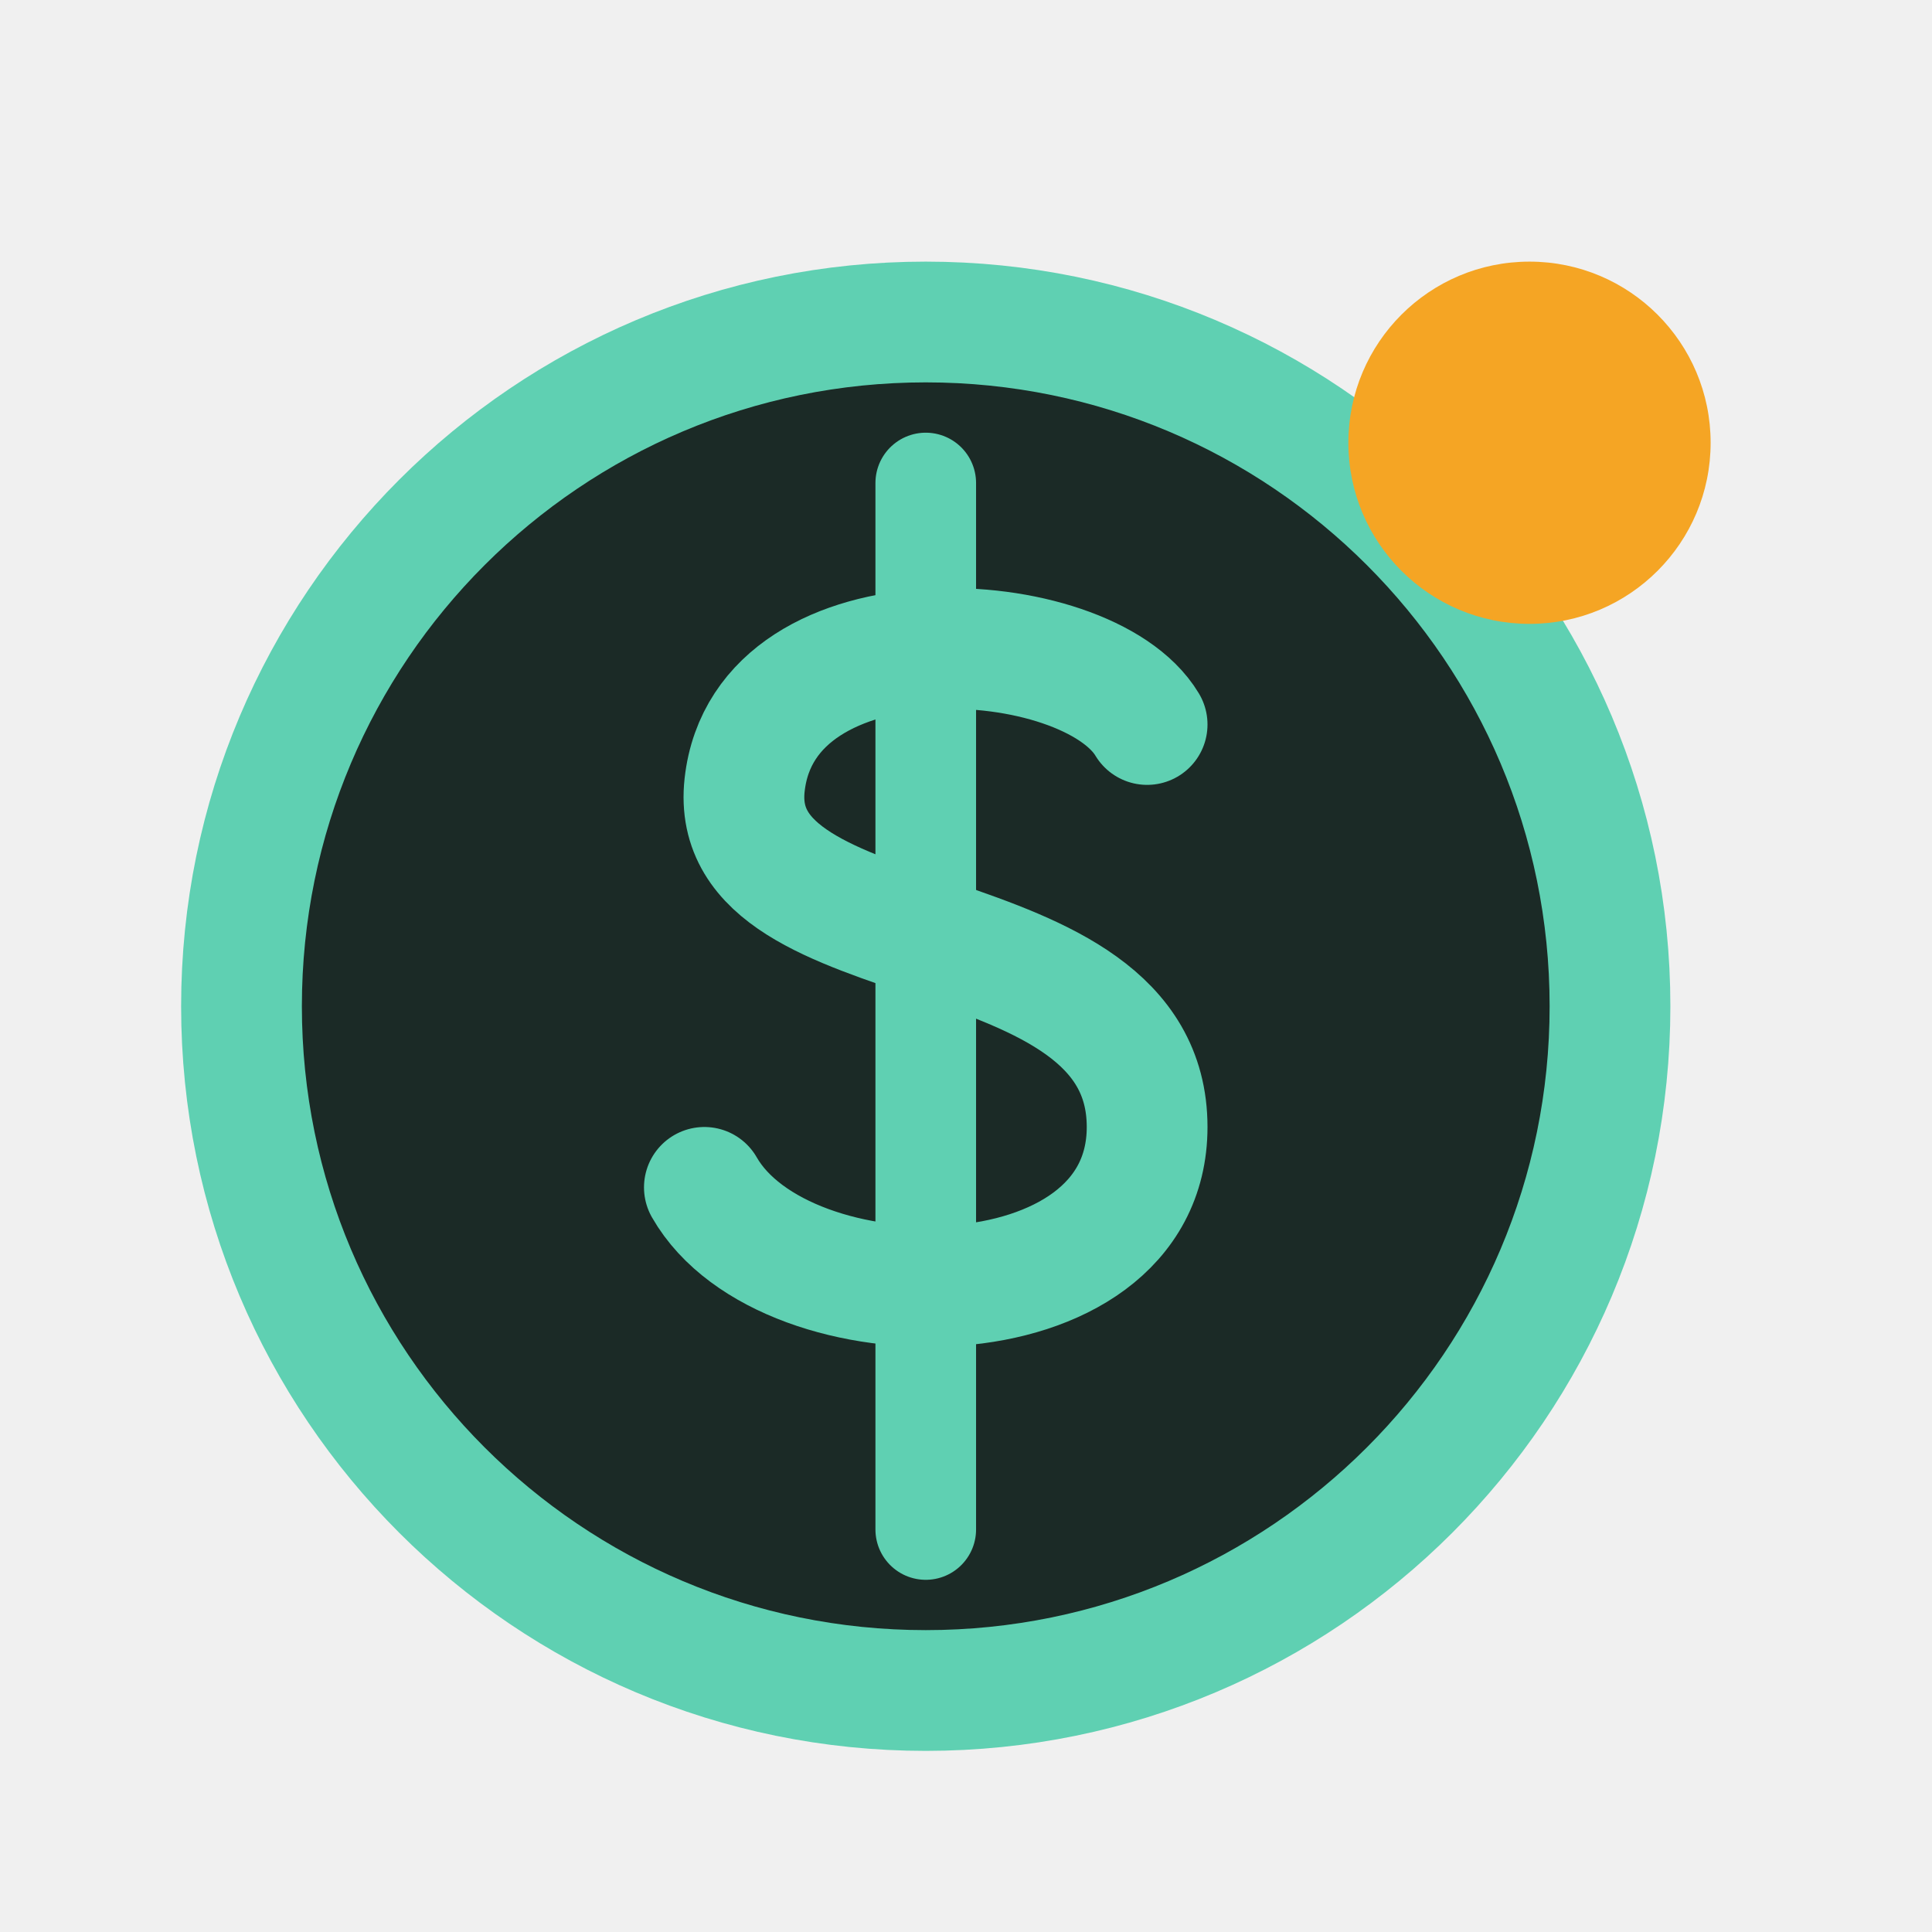
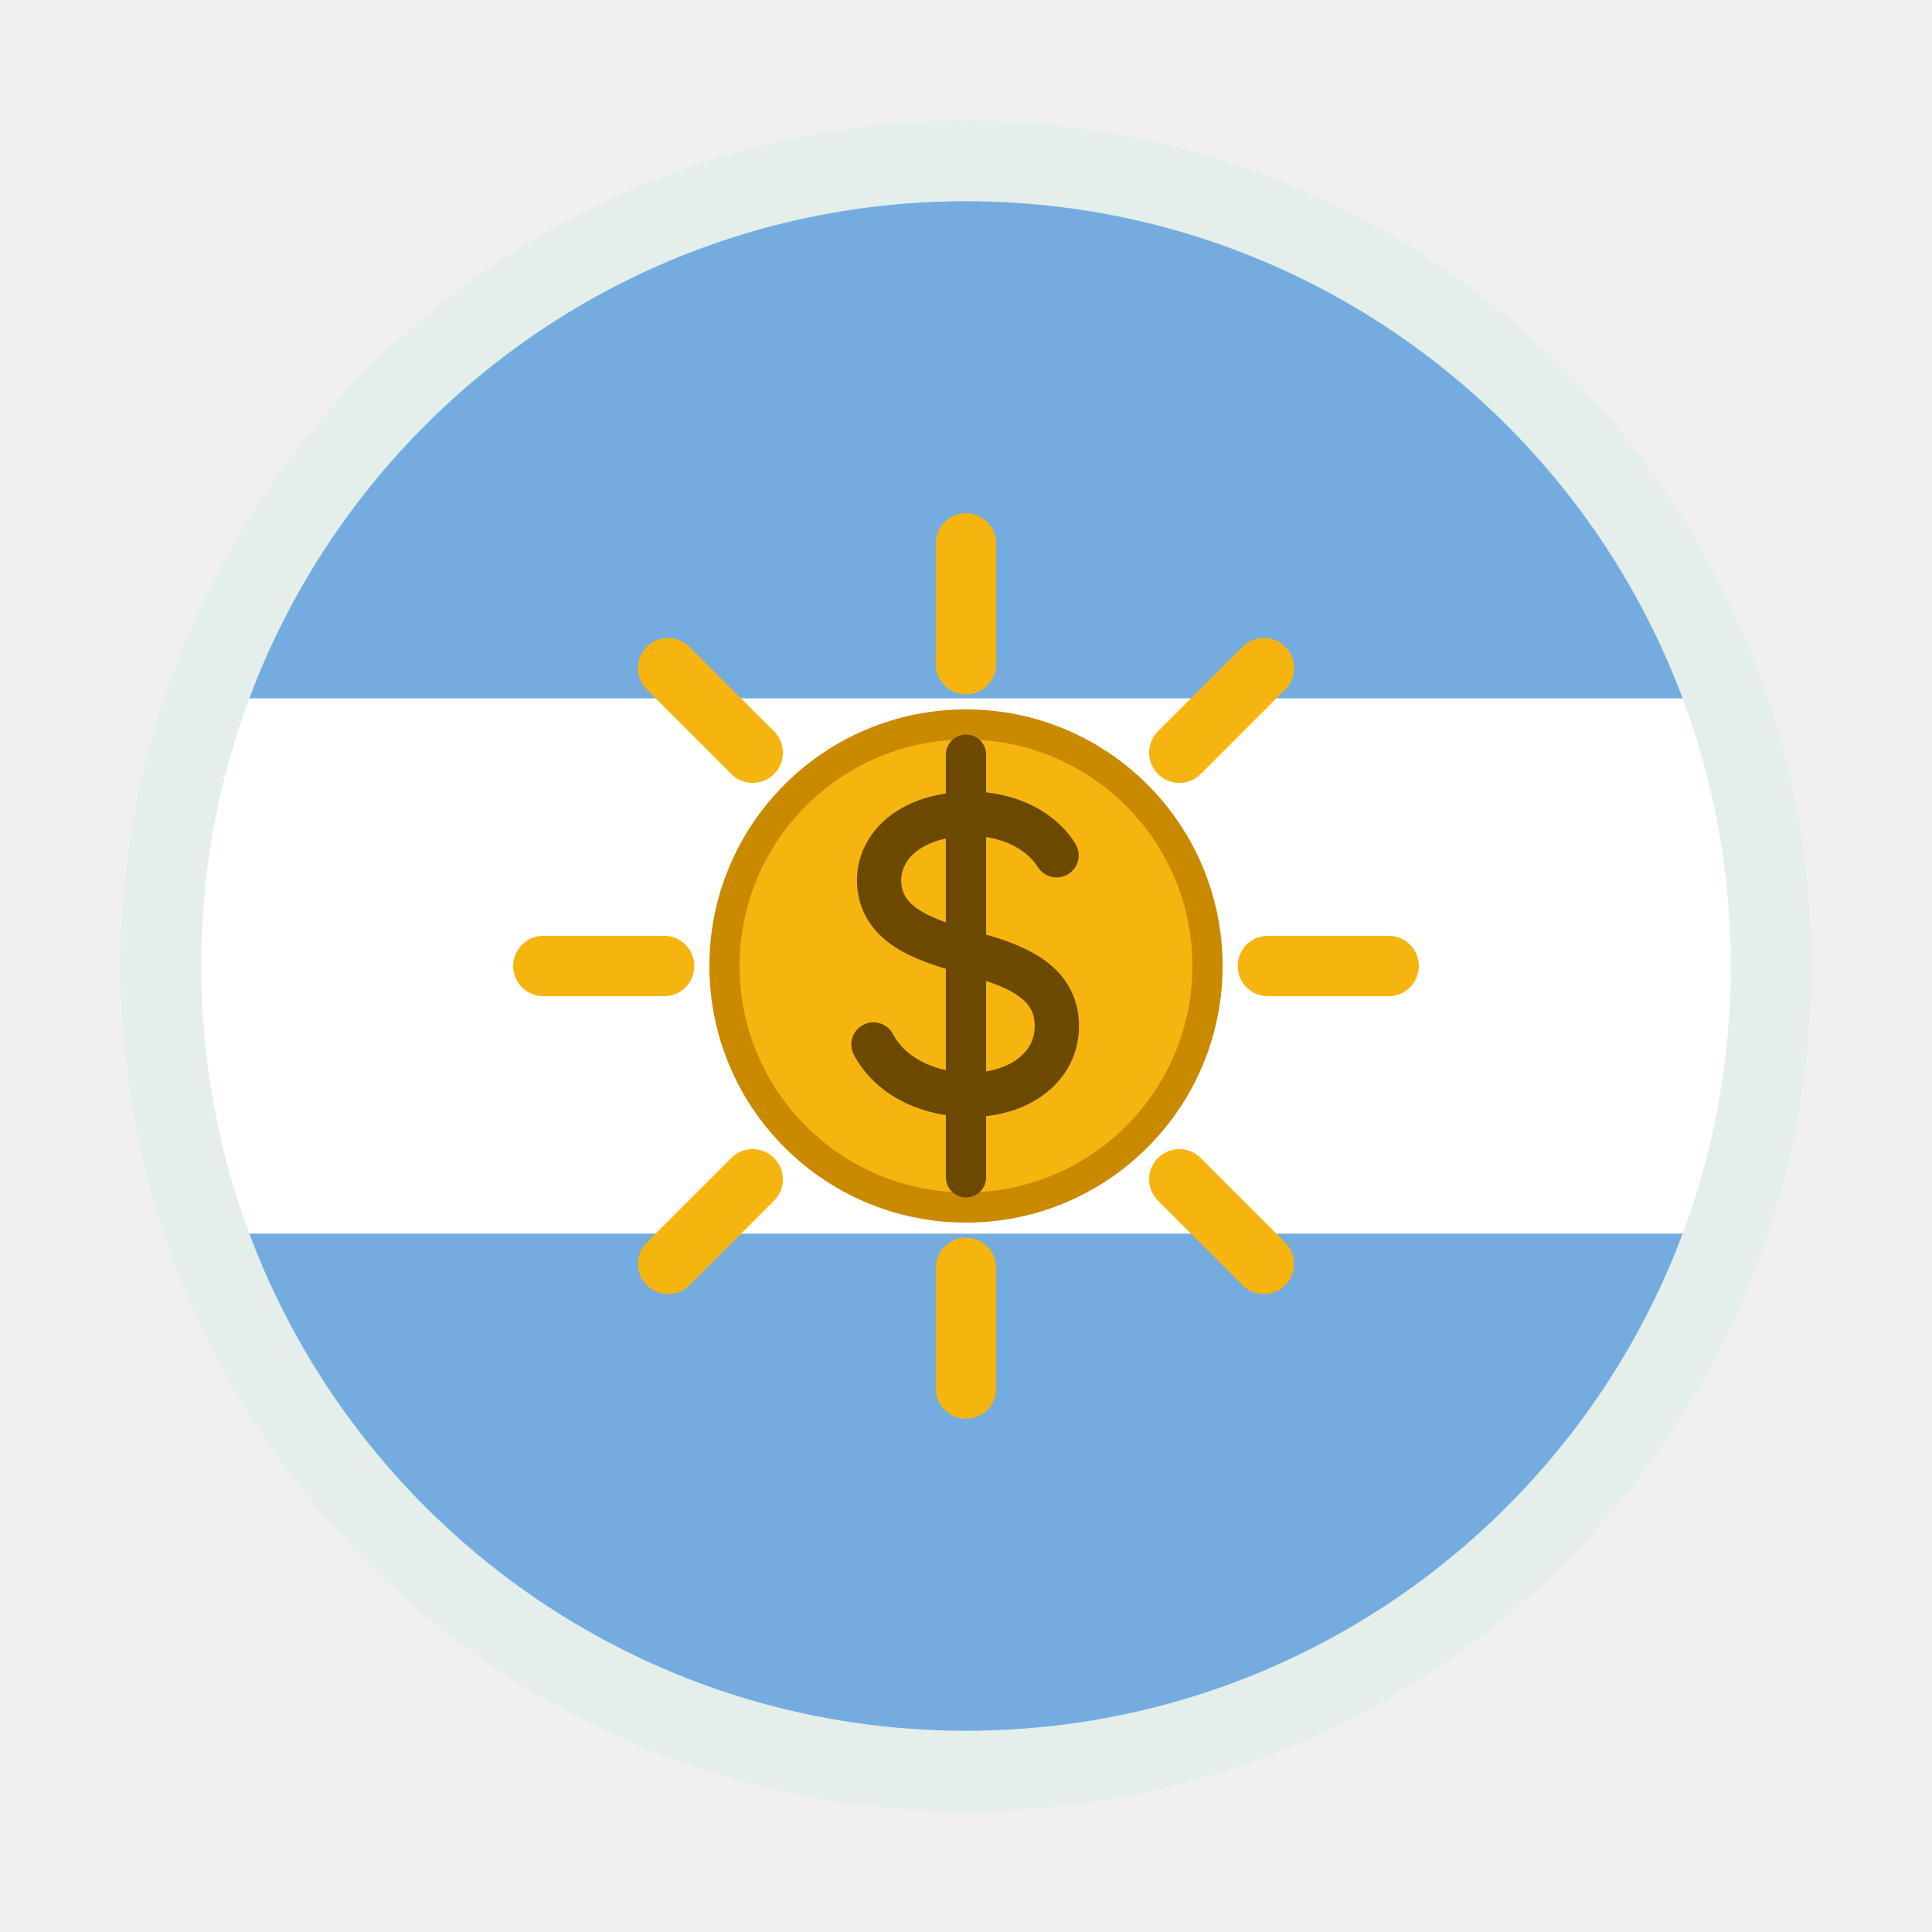
- <svg xmlns="http://www.w3.org/2000/svg" viewBox="0 0 96 96" width="96" height="96" role="img" aria-label="dolar-bot logo">
-   <circle cx="46" cy="50" r="34" fill="#1b2a26" stroke="#5fd0b2" stroke-width="6" />
-   <path d="M57 36 C54 31 38 30 37 39 C36 48 57 45 57 56 C57 66 39 66 35 59" fill="none" stroke="#5fd0b2" stroke-width="6" stroke-linecap="round" />
-   <line x1="46" y1="24" x2="46" y2="76" stroke="#5fd0b2" stroke-width="5" stroke-linecap="round" />
-   <circle cx="76" cy="22" r="9" fill="#f5a524" />
+ <svg xmlns="http://www.w3.org/2000/svg" viewBox="0 0 96 96" width="96" height="96" role="img" aria-label="DOLAR CHE logo">
+   <defs>
+     <clipPath id="c">
+       <circle cx="48" cy="48" r="40" />
+     </clipPath>
+   </defs>
+   <g clip-path="url(#c)">
+     <rect x="0" y="0" width="96" height="96" fill="#ffffff" />
+     <rect x="0" y="8" width="96" height="26.7" fill="#74acdf" />
+     <rect x="0" y="61.3" width="96" height="26.7" fill="#74acdf" />
+   </g>
+   <circle cx="48" cy="48" r="40" fill="none" stroke="#e4eeea" stroke-width="4" />
+   <g stroke="#f6b40e" stroke-width="3" stroke-linecap="round">
+     <line x1="48" y1="27" x2="48" y2="33" />
+     <line x1="48" y1="63" x2="48" y2="69" />
+     <line x1="27" y1="48" x2="33" y2="48" />
+     <line x1="63" y1="48" x2="69" y2="48" />
+     <line x1="33.2" y1="33.2" x2="37.4" y2="37.4" />
+     <line x1="58.6" y1="58.6" x2="62.8" y2="62.8" />
+     <line x1="62.8" y1="33.2" x2="58.6" y2="37.4" />
+     <line x1="37.4" y1="58.6" x2="33.2" y2="62.8" />
+   </g>
+   <circle cx="48" cy="48" r="12" fill="#f6b40e" stroke="#c98a00" stroke-width="1.5" />
+   <path d="M52.5 42.5c-1-1.6-3.2-2.3-5.2-2-2.4.3-3.8 1.8-3.6 3.6.3 2.3 3.1 2.8 5 3.4 2.1.6 4 1.5 3.8 3.8-.2 2-2.2 3.2-4.6 3.1-2-.1-3.7-1-4.5-2.5" fill="none" stroke="#6b4a00" stroke-width="2.2" stroke-linecap="round" />
+   <line x1="48" y1="37.5" x2="48" y2="58.5" stroke="#6b4a00" stroke-width="2" stroke-linecap="round" />
</svg>
